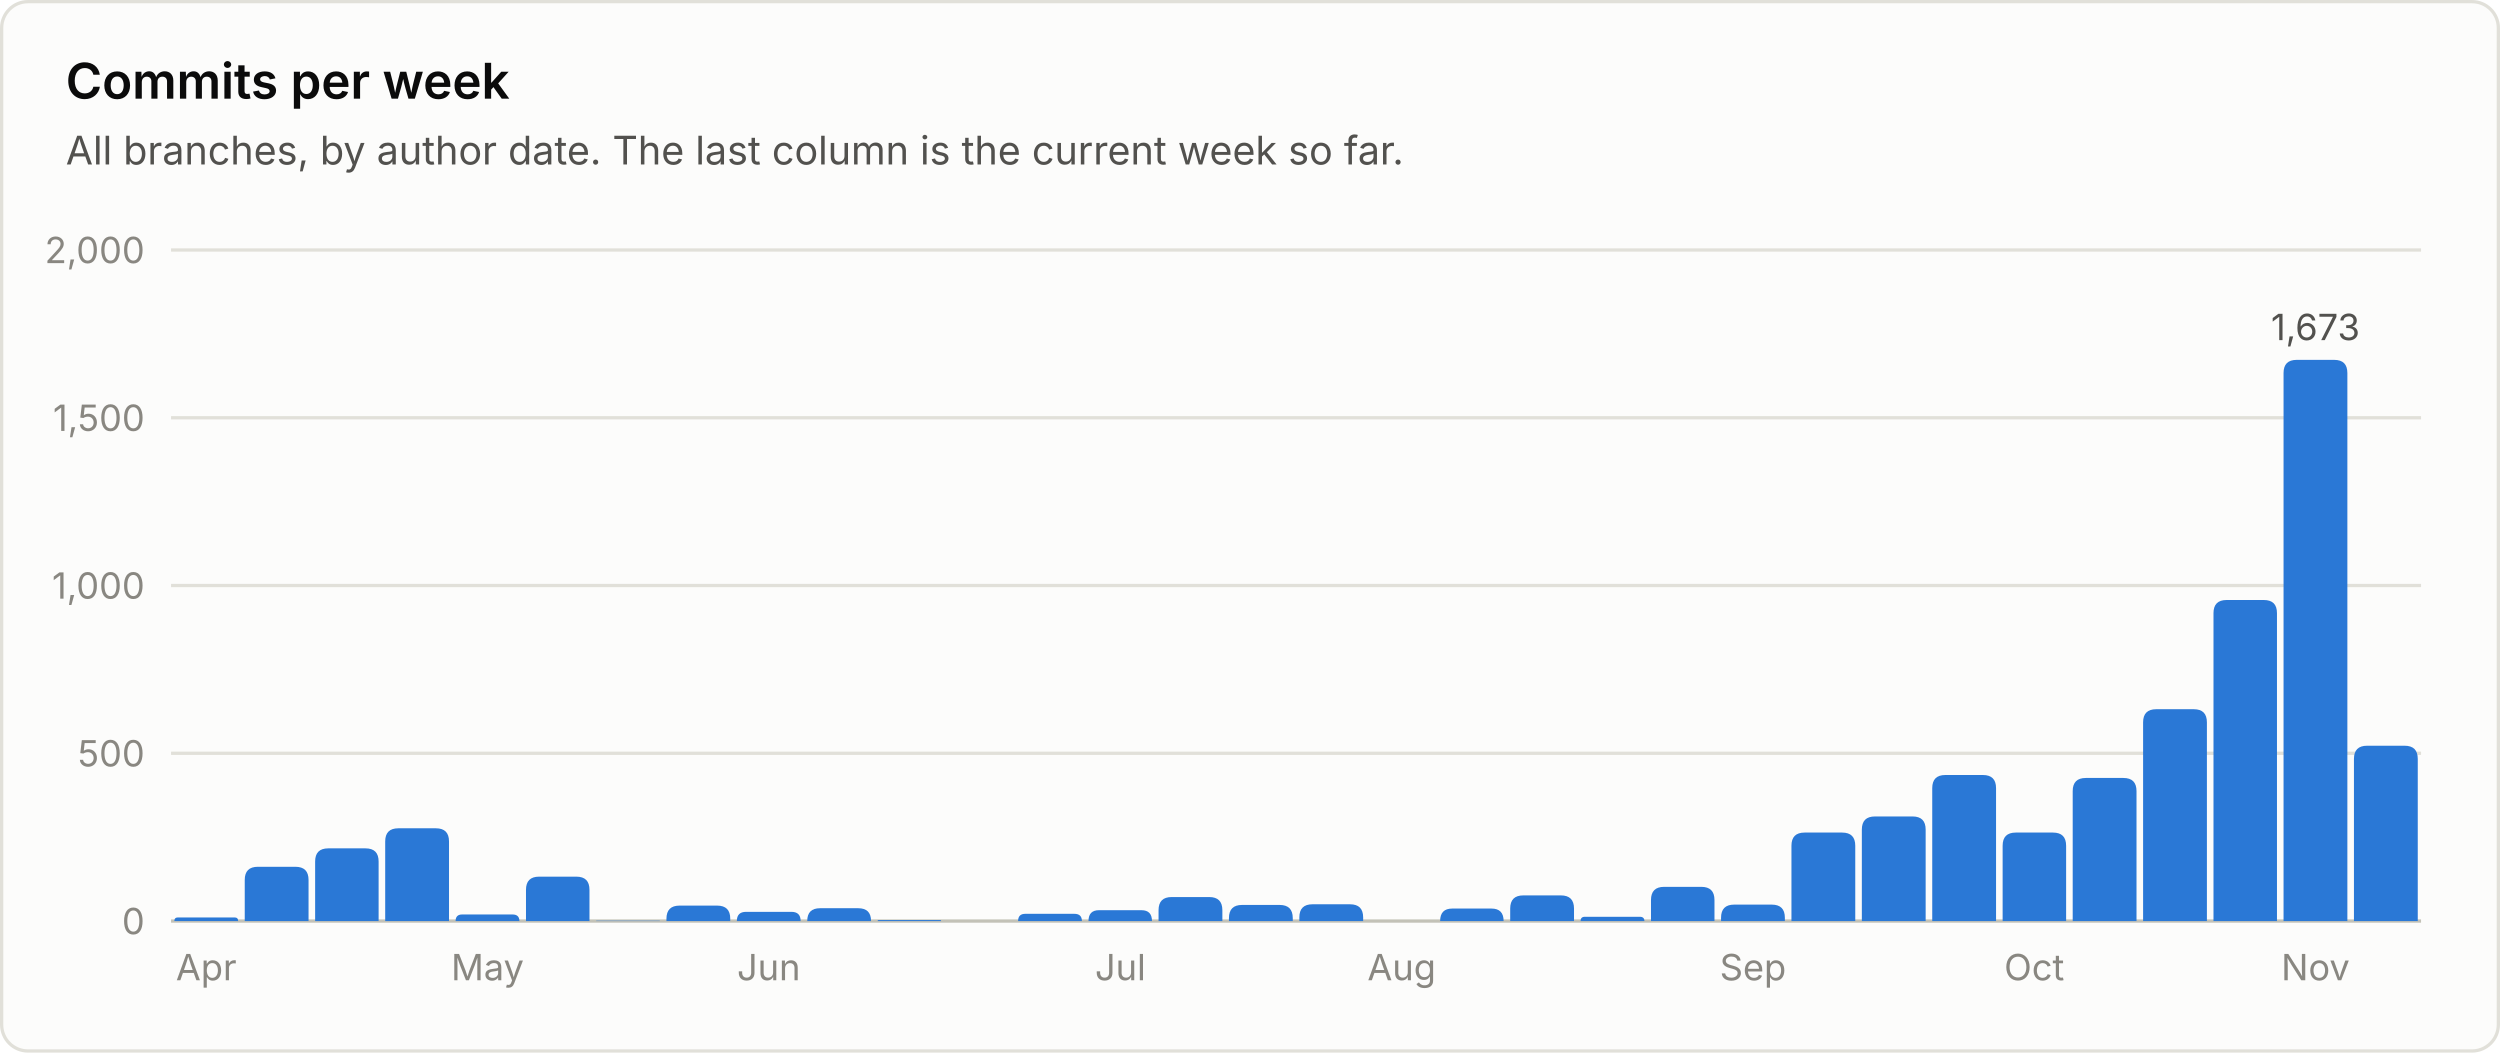
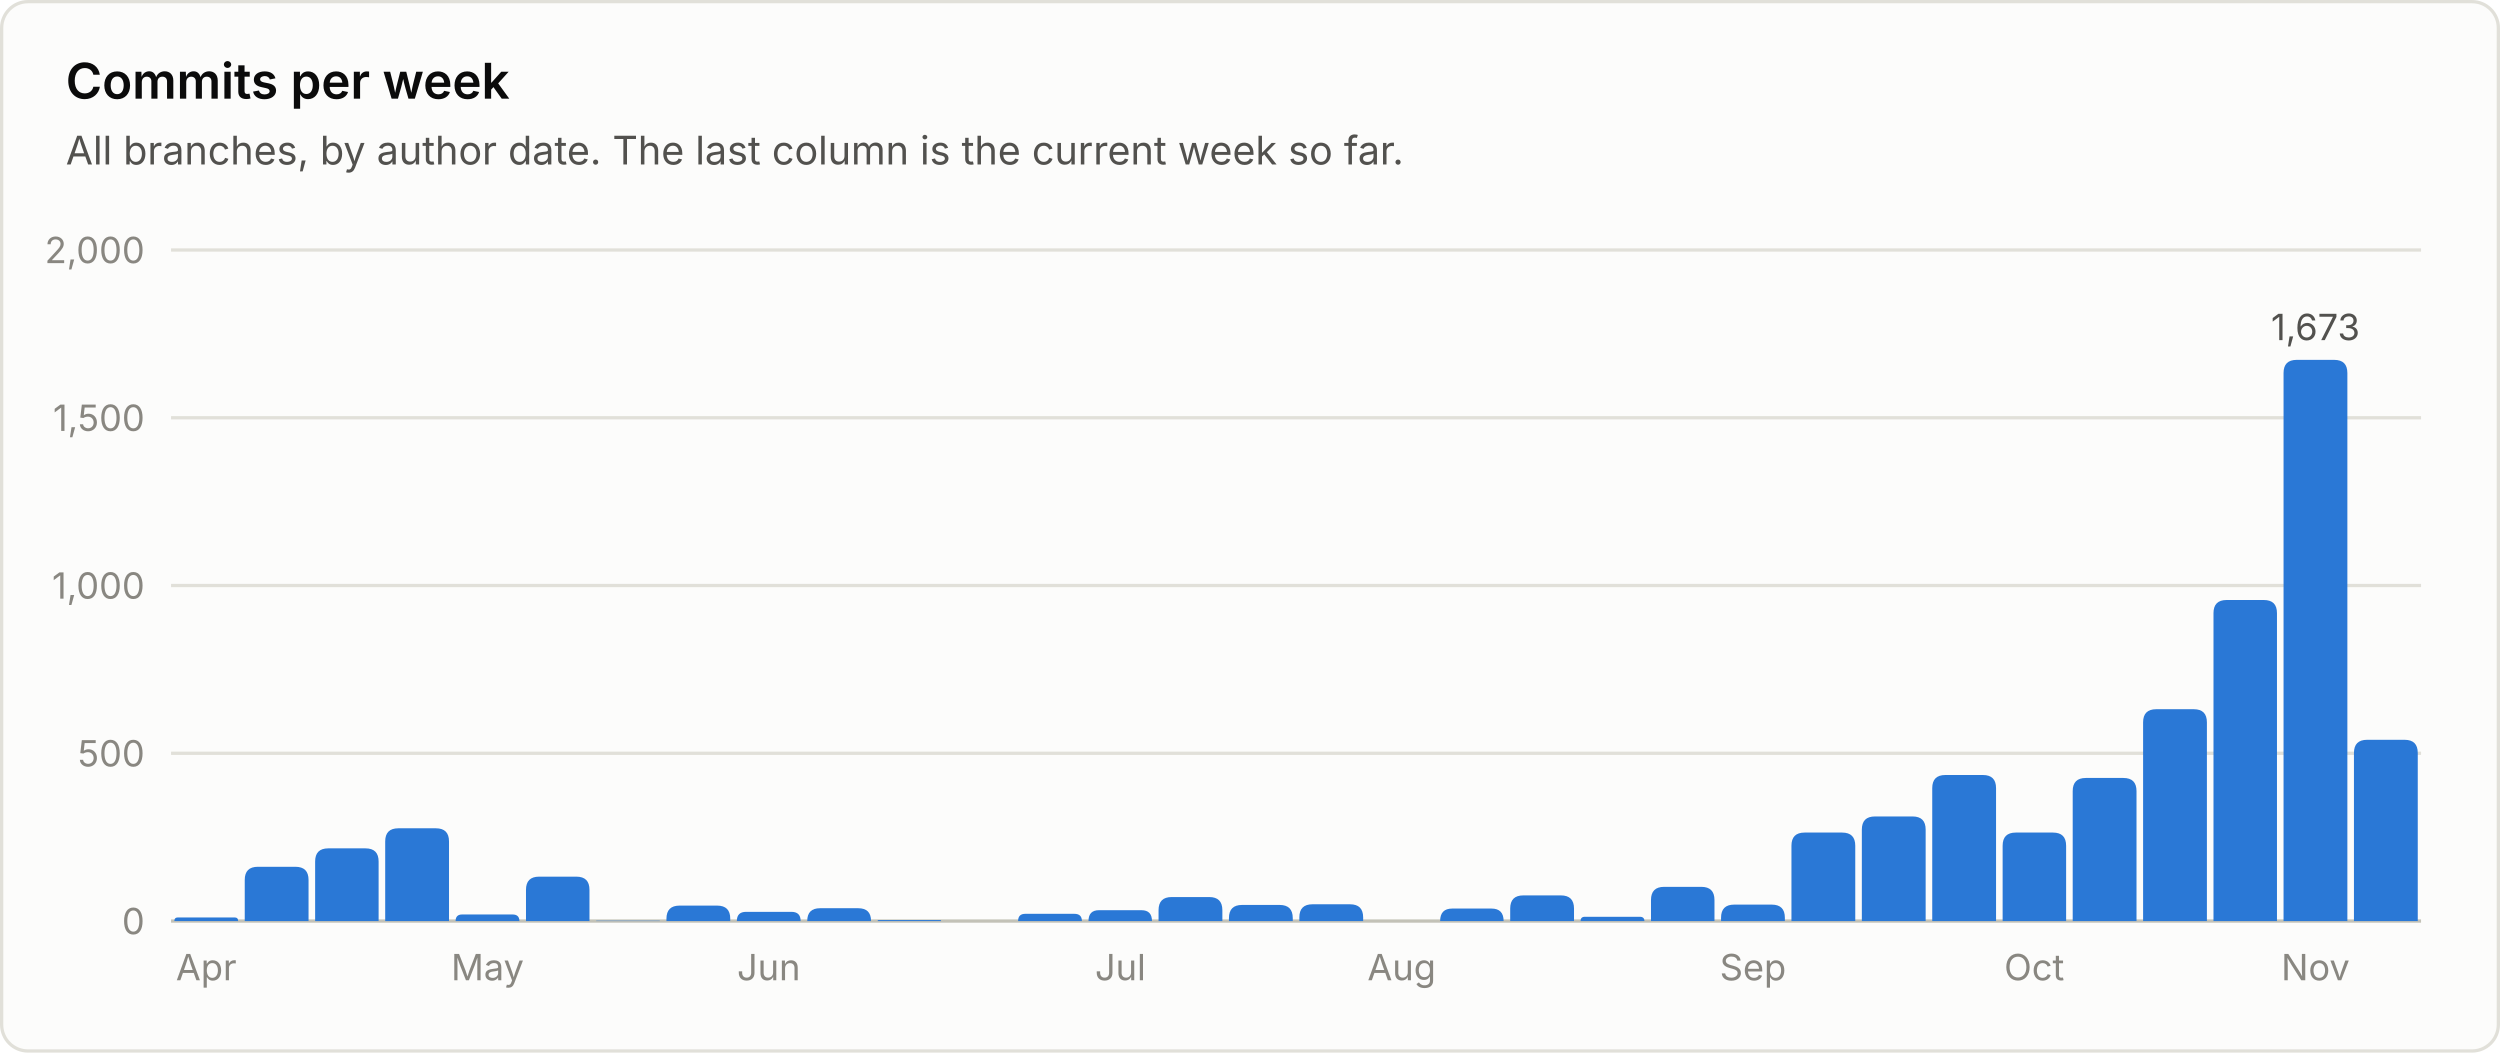
<svg xmlns="http://www.w3.org/2000/svg" viewBox="0 0 760 320" width="760" height="320" role="img" font-family="system-ui, -apple-system, 'Segoe UI', sans-serif">
  <rect x="0.5" y="0.5" width="759" height="319" rx="8" fill="#fcfcfb" stroke="#e1e0d9" />
  <text x="20.0" y="30.0" fill="#0b0b0b" font-size="15" font-weight="600" text-anchor="start">Commits per week</text>
  <text x="20.0" y="50.0" fill="#52514e" font-size="12" font-weight="400" text-anchor="start">All branches, by author date. The last column is the current week so far.</text>
  <line x1="52" y1="280.0" x2="736" y2="280.0" stroke="#c3c2b7" stroke-width="1" />
  <text x="44.0" y="284.0" fill="#898781" font-size="11" font-weight="400" text-anchor="end">0</text>
  <line x1="52" y1="229.0" x2="736" y2="229.0" stroke="#e1e0d9" stroke-width="1" />
  <text x="44.0" y="233.0" fill="#898781" font-size="11" font-weight="400" text-anchor="end">500</text>
  <line x1="52" y1="178.0" x2="736" y2="178.0" stroke="#e1e0d9" stroke-width="1" />
  <text x="44.0" y="182.0" fill="#898781" font-size="11" font-weight="400" text-anchor="end">1,000</text>
  <line x1="52" y1="127.0" x2="736" y2="127.0" stroke="#e1e0d9" stroke-width="1" />
  <text x="44.0" y="131.0" fill="#898781" font-size="11" font-weight="400" text-anchor="end">1,500</text>
  <line x1="52" y1="76.0" x2="736" y2="76.0" stroke="#e1e0d9" stroke-width="1" />
  <text x="44.0" y="80.0" fill="#898781" font-size="11" font-weight="400" text-anchor="end">2,000</text>
  <path d="M53.0 280.0 V280.0 Q53.0 278.9 54.1 278.9 H71.3 Q72.4 278.9 72.4 280.0 V280.0 Z" fill="#2a78d6" />
  <text x="62.7" y="298.0" fill="#898781" font-size="11" font-weight="400" text-anchor="middle">Apr</text>
  <path d="M74.4 280.0 V267.5 Q74.4 263.5 78.4 263.5 H89.8 Q93.8 263.5 93.8 267.5 V280.0 Z" fill="#2a78d6" />
  <path d="M95.8 280.0 V261.9 Q95.8 257.9 99.8 257.9 H111.1 Q115.1 257.9 115.1 261.9 V280.0 Z" fill="#2a78d6" />
  <path d="M117.1 280.0 V255.8 Q117.1 251.8 121.1 251.8 H132.5 Q136.5 251.8 136.5 255.8 V280.0 Z" fill="#2a78d6" />
  <path d="M138.5 280.0 V280.0 Q138.5 278.0 140.5 278.0 H155.8 Q157.9 278.0 157.9 280.0 V280.0 Z" fill="#2a78d6" />
  <text x="148.2" y="298.0" fill="#898781" font-size="11" font-weight="400" text-anchor="middle">May</text>
  <path d="M159.9 280.0 V270.5 Q159.9 266.5 163.9 266.5 H175.2 Q179.2 266.5 179.2 270.5 V280.0 Z" fill="#2a78d6" />
  <path d="M181.2 280.0 V280.0 Q181.2 279.9 181.4 279.9 H200.5 Q200.6 279.9 200.6 280.0 V280.0 Z" fill="#2a78d6" />
  <path d="M202.6 280.0 V279.3 Q202.6 275.3 206.6 275.3 H218.0 Q222.0 275.3 222.0 279.3 V280.0 Z" fill="#2a78d6" />
  <path d="M224.0 280.0 V280.0 Q224.0 277.2 226.8 277.2 H240.6 Q243.4 277.2 243.4 280.0 V280.0 Z" fill="#2a78d6" />
  <text x="233.7" y="298.0" fill="#898781" font-size="11" font-weight="400" text-anchor="middle">Jun</text>
  <path d="M245.4 280.0 V280.0 Q245.4 276.1 249.3 276.1 H260.9 Q264.8 276.1 264.8 280.0 V280.0 Z" fill="#2a78d6" />
  <path d="M266.8 280.0 V280.0 Q266.8 279.7 267.1 279.7 H285.8 Q286.1 279.7 286.1 280.0 V280.0 Z" fill="#2a78d6" />
  <path d="M309.5 280.0 V280.0 Q309.5 277.8 311.7 277.8 H326.6 Q328.9 277.8 328.9 280.0 V280.0 Z" fill="#2a78d6" />
  <path d="M330.9 280.0 V280.0 Q330.9 276.7 334.1 276.7 H347.0 Q350.2 276.7 350.2 280.0 V280.0 Z" fill="#2a78d6" />
  <text x="340.6" y="298.0" fill="#898781" font-size="11" font-weight="400" text-anchor="middle">Jul</text>
  <path d="M352.2 280.0 V276.7 Q352.2 272.7 356.2 272.7 H367.6 Q371.6 272.7 371.6 276.7 V280.0 Z" fill="#2a78d6" />
  <path d="M373.6 280.0 V279.1 Q373.6 275.1 377.6 275.1 H389.0 Q393.0 275.1 393.0 279.1 V280.0 Z" fill="#2a78d6" />
  <path d="M395.0 280.0 V278.9 Q395.0 274.9 399.0 274.9 H410.4 Q414.4 274.9 414.4 278.9 V280.0 Z" fill="#2a78d6" />
  <text x="426.1" y="298.0" fill="#898781" font-size="11" font-weight="400" text-anchor="middle">Aug</text>
  <path d="M437.8 280.0 V280.0 Q437.8 276.2 441.5 276.2 H453.4 Q457.1 276.2 457.1 280.0 V280.0 Z" fill="#2a78d6" />
  <path d="M459.1 280.0 V276.2 Q459.1 272.2 463.1 272.2 H474.5 Q478.5 272.2 478.5 276.2 V280.0 Z" fill="#2a78d6" />
  <path d="M480.5 280.0 V280.0 Q480.5 278.7 481.8 278.7 H498.5 Q499.9 278.7 499.9 280.0 V280.0 Z" fill="#2a78d6" />
  <path d="M501.9 280.0 V273.6 Q501.9 269.6 505.9 269.6 H517.2 Q521.2 269.6 521.2 273.6 V280.0 Z" fill="#2a78d6" />
  <path d="M523.2 280.0 V279.0 Q523.2 275.0 527.2 275.0 H538.6 Q542.6 275.0 542.6 279.0 V280.0 Z" fill="#2a78d6" />
  <text x="532.9" y="298.0" fill="#898781" font-size="11" font-weight="400" text-anchor="middle">Sep</text>
  <path d="M544.6 280.0 V257.1 Q544.6 253.1 548.6 253.1 H560.0 Q564.0 253.1 564.0 257.1 V280.0 Z" fill="#2a78d6" />
  <path d="M566.0 280.0 V252.2 Q566.0 248.2 570.0 248.2 H581.4 Q585.4 248.2 585.4 252.2 V280.0 Z" fill="#2a78d6" />
  <path d="M587.4 280.0 V239.6 Q587.4 235.6 591.4 235.6 H602.8 Q606.8 235.6 606.8 239.6 V280.0 Z" fill="#2a78d6" />
  <path d="M608.8 280.0 V257.1 Q608.8 253.1 612.8 253.1 H624.1 Q628.1 253.1 628.1 257.1 V280.0 Z" fill="#2a78d6" />
  <text x="618.4" y="298.0" fill="#898781" font-size="11" font-weight="400" text-anchor="middle">Oct</text>
  <path d="M630.1 280.0 V240.5 Q630.1 236.5 634.1 236.5 H645.5 Q649.5 236.5 649.5 240.5 V280.0 Z" fill="#2a78d6" />
  <path d="M651.5 280.0 V219.6 Q651.5 215.6 655.5 215.6 H666.9 Q670.9 215.6 670.9 219.6 V280.0 Z" fill="#2a78d6" />
  <path d="M672.9 280.0 V186.4 Q672.9 182.4 676.9 182.4 H688.2 Q692.2 182.4 692.2 186.4 V280.0 Z" fill="#2a78d6" />
  <path d="M694.2 280.0 V113.4 Q694.2 109.4 698.2 109.4 H709.6 Q713.6 109.4 713.6 113.4 V280.0 Z" fill="#2a78d6" />
  <text x="703.9" y="103.4" fill="#52514e" font-size="11" font-weight="400" text-anchor="middle">1,673</text>
  <text x="703.9" y="298.0" fill="#898781" font-size="11" font-weight="400" text-anchor="middle">Nov</text>
-   <path d="M715.6 280.0 V230.7 Q715.6 226.7 719.6 226.7 H731.0 Q735.0 226.7 735.0 230.7 V280.0 Z" fill="#2a78d6" />
+   <path d="M715.6 280.0 V228.9 Q715.6 224.9 719.6 224.9 H731.0 Q735.0 224.9 735.0 228.9 V280.0 Z" fill="#2a78d6" />
</svg>
